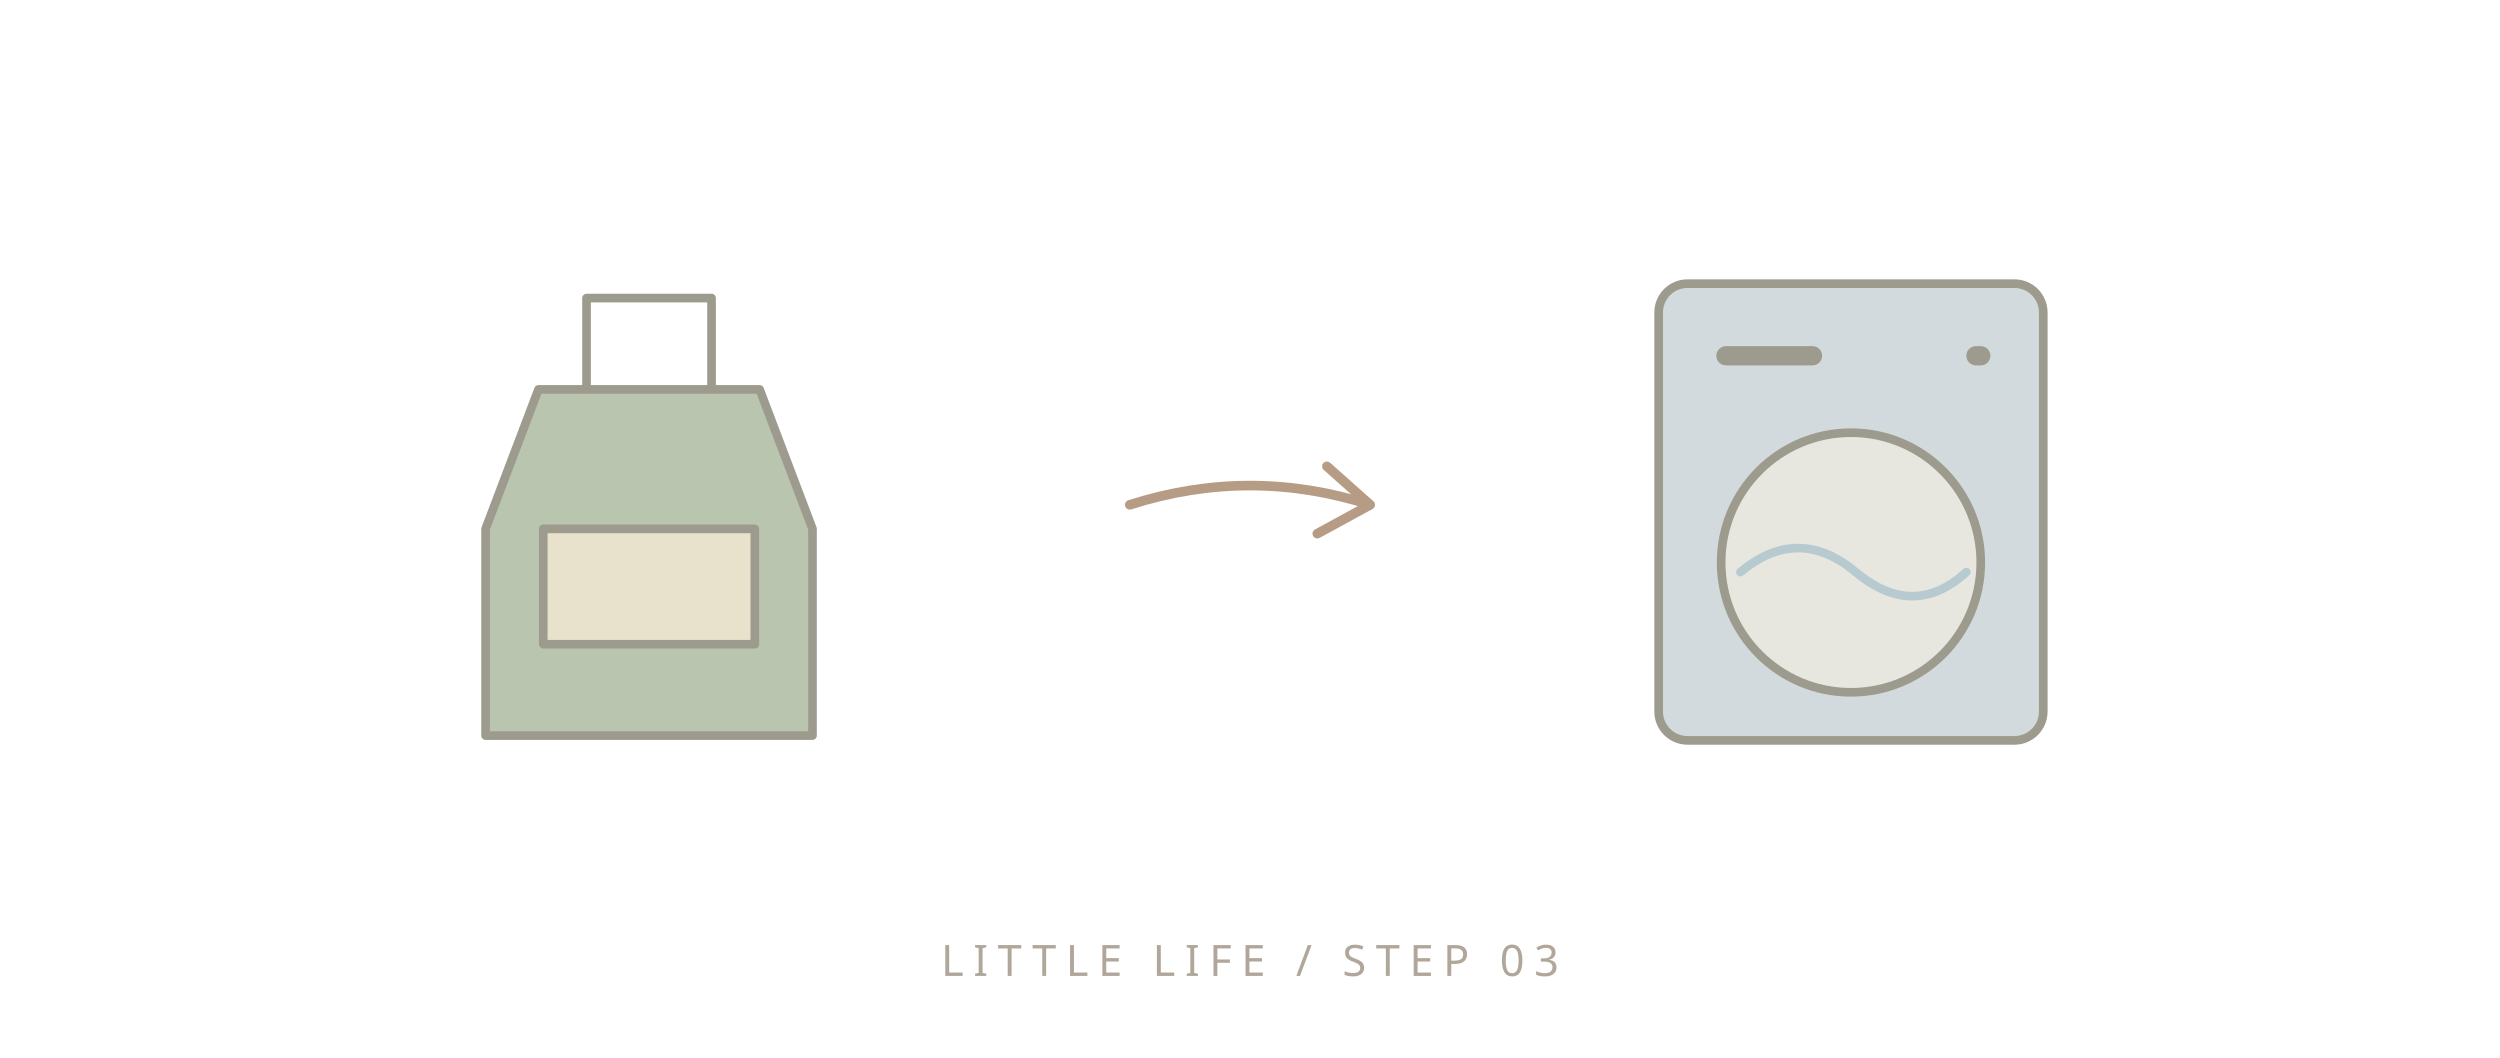
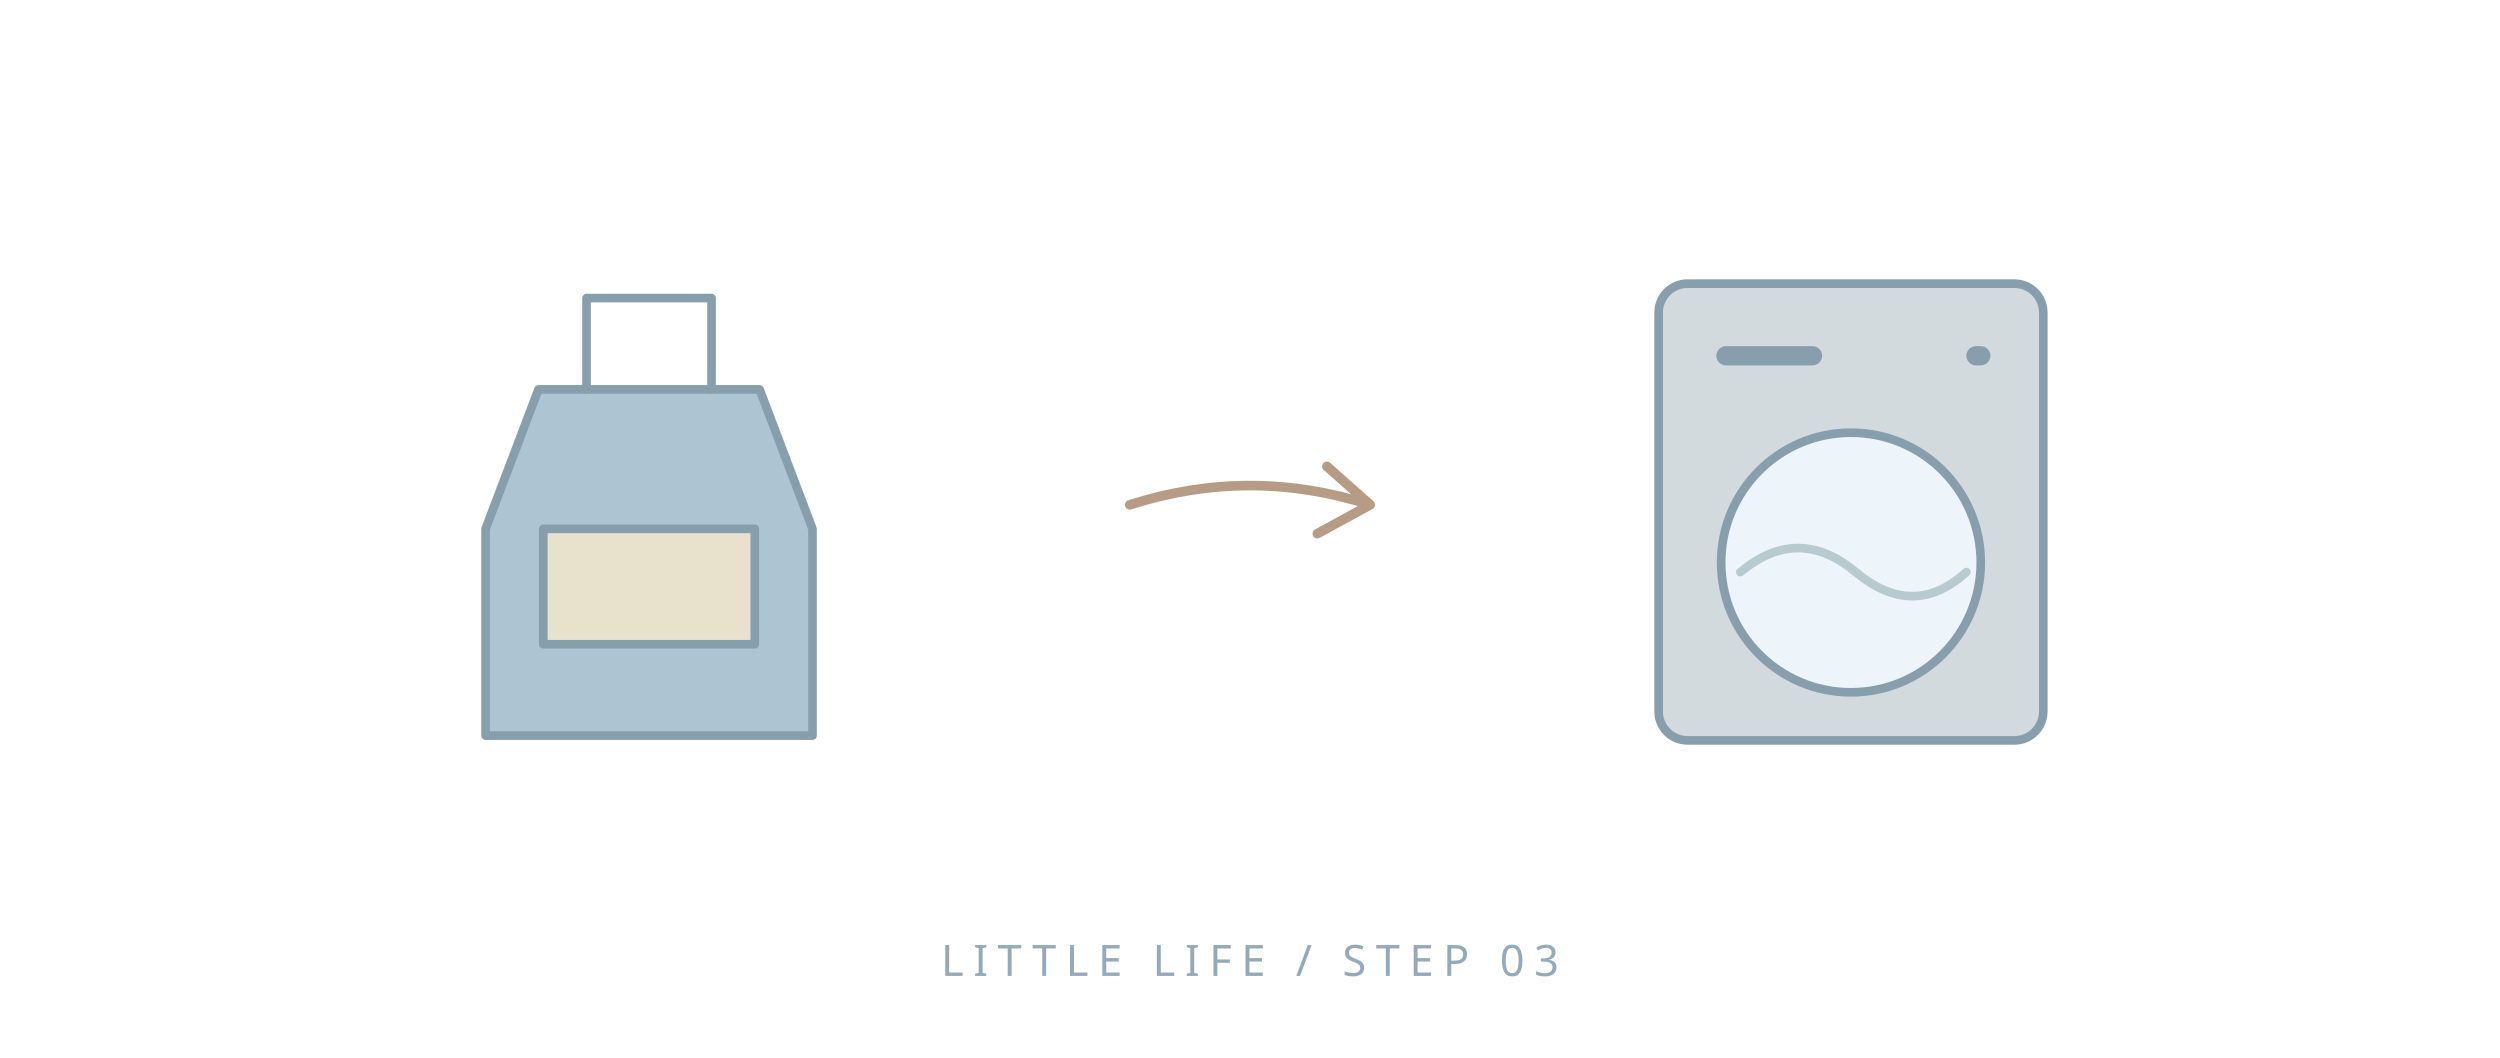
<svg xmlns="http://www.w3.org/2000/svg" viewBox="0 0 520 220">
-   <g fill="none" stroke="#9d9b8d" stroke-width="1.8" stroke-linecap="round" stroke-linejoin="round">
+   <g fill="none" stroke="#879fad" stroke-width="1.8" stroke-linecap="round" stroke-linejoin="round">
    <g transform="translate(135 106)">
-       <path d="M-23-25h46l11 29v43h-68V4Z" fill="#b9c5ae" />
+       <path d="M-23-25h46l11 29v43h-68V4Z" fill="#adc4d3" />
      <path d="M-13-25v-19h26v19" />
      <rect x="-22" y="4" width="44" height="24" fill="#e8e1cc" />
    </g>
    <path d="M235 105q25-8 50 0m-9-8 9 8-11 6" stroke="#b69b85" stroke-width="2" />
    <g transform="translate(385 106)">
      <rect x="-40" y="-47" width="80" height="95" rx="6" fill="#d2dadd" />
-       <circle cy="11" r="27" fill="#e8e7df" />
+       <circle cy="11" r="27" fill="#edf5fa" />
      <path d="M-23 13q12-10 24 0t23 0" stroke="#b7cad0" />
      <path d="M-26-32h18m34 0h1" stroke-width="4" />
    </g>
  </g>
-   <style>text{font:12px sans-serif;fill:#85857a;stroke:none;text-anchor:middle}</style>
-   <text x="260" y="203" style="font-size:9px;letter-spacing:2px;fill:#b0a79a">LITTLE LIFE / STEP 03</text>
+   <style>text{font:12px sans-serif;fill:#7892a3;stroke:none;text-anchor:middle}</style>
+   <text x="260" y="203" style="font-size:9px;letter-spacing:2px;fill:#92aaba">LITTLE LIFE / STEP 03</text>
</svg>
